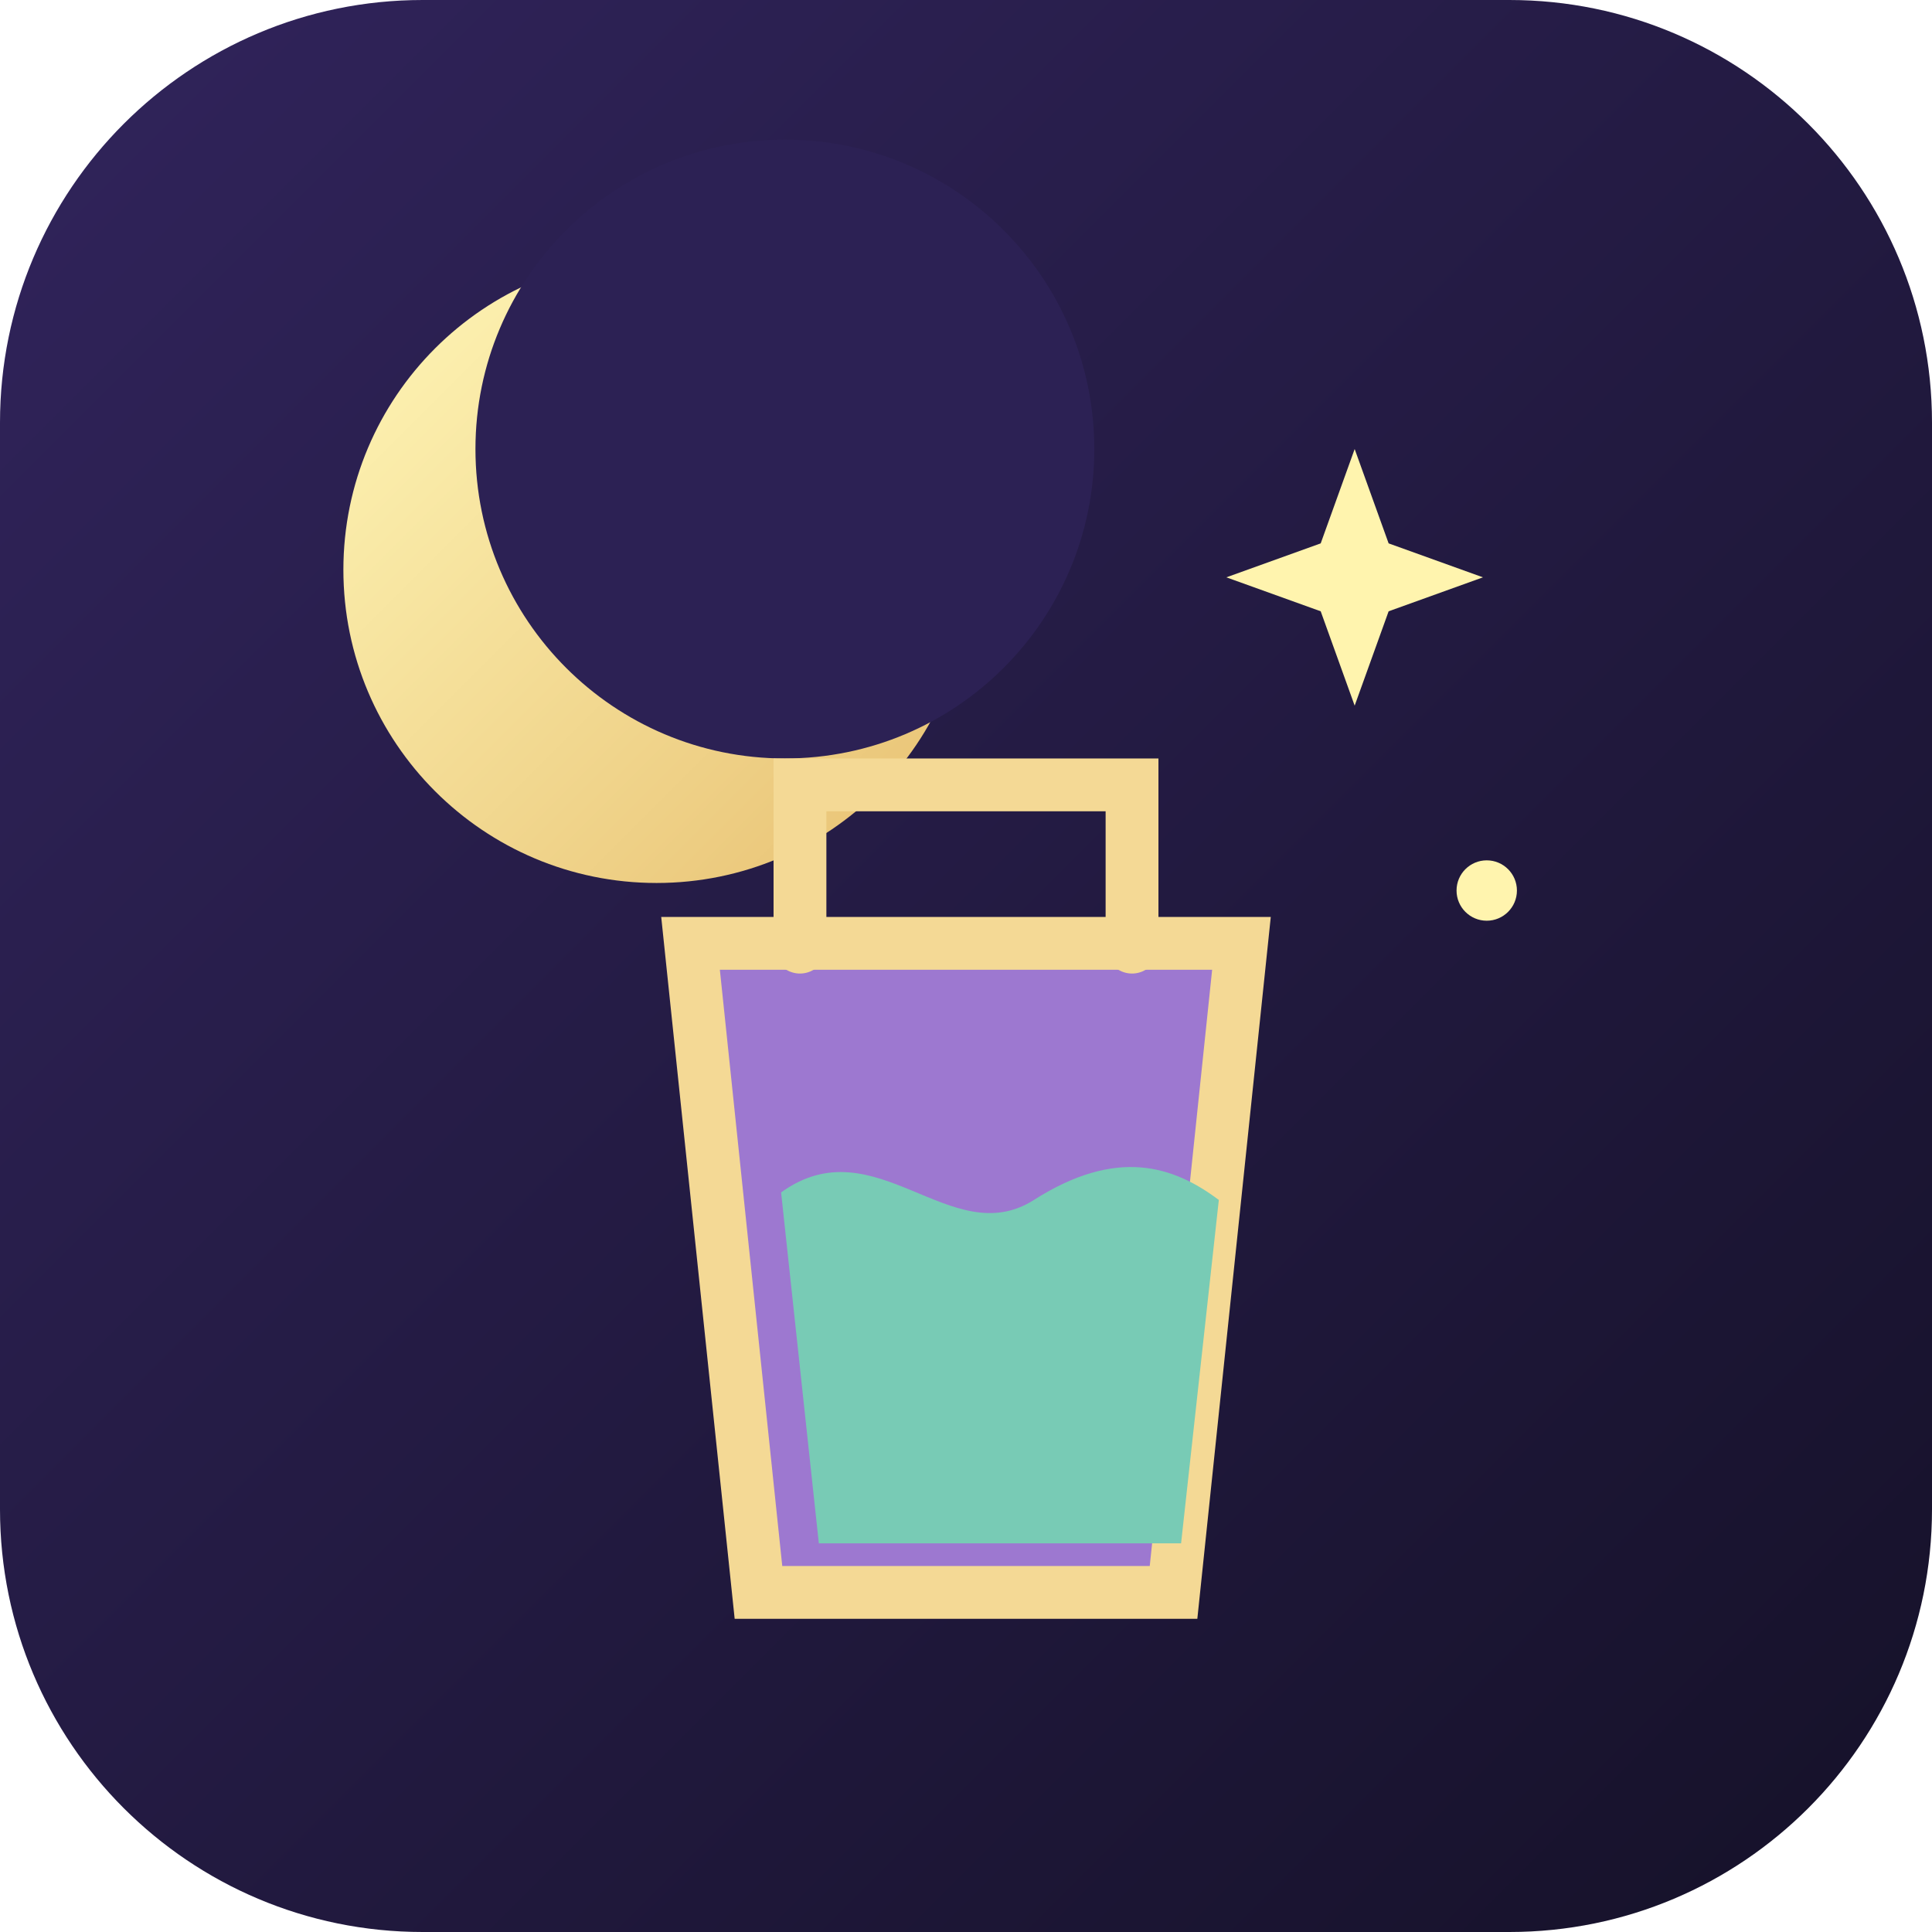
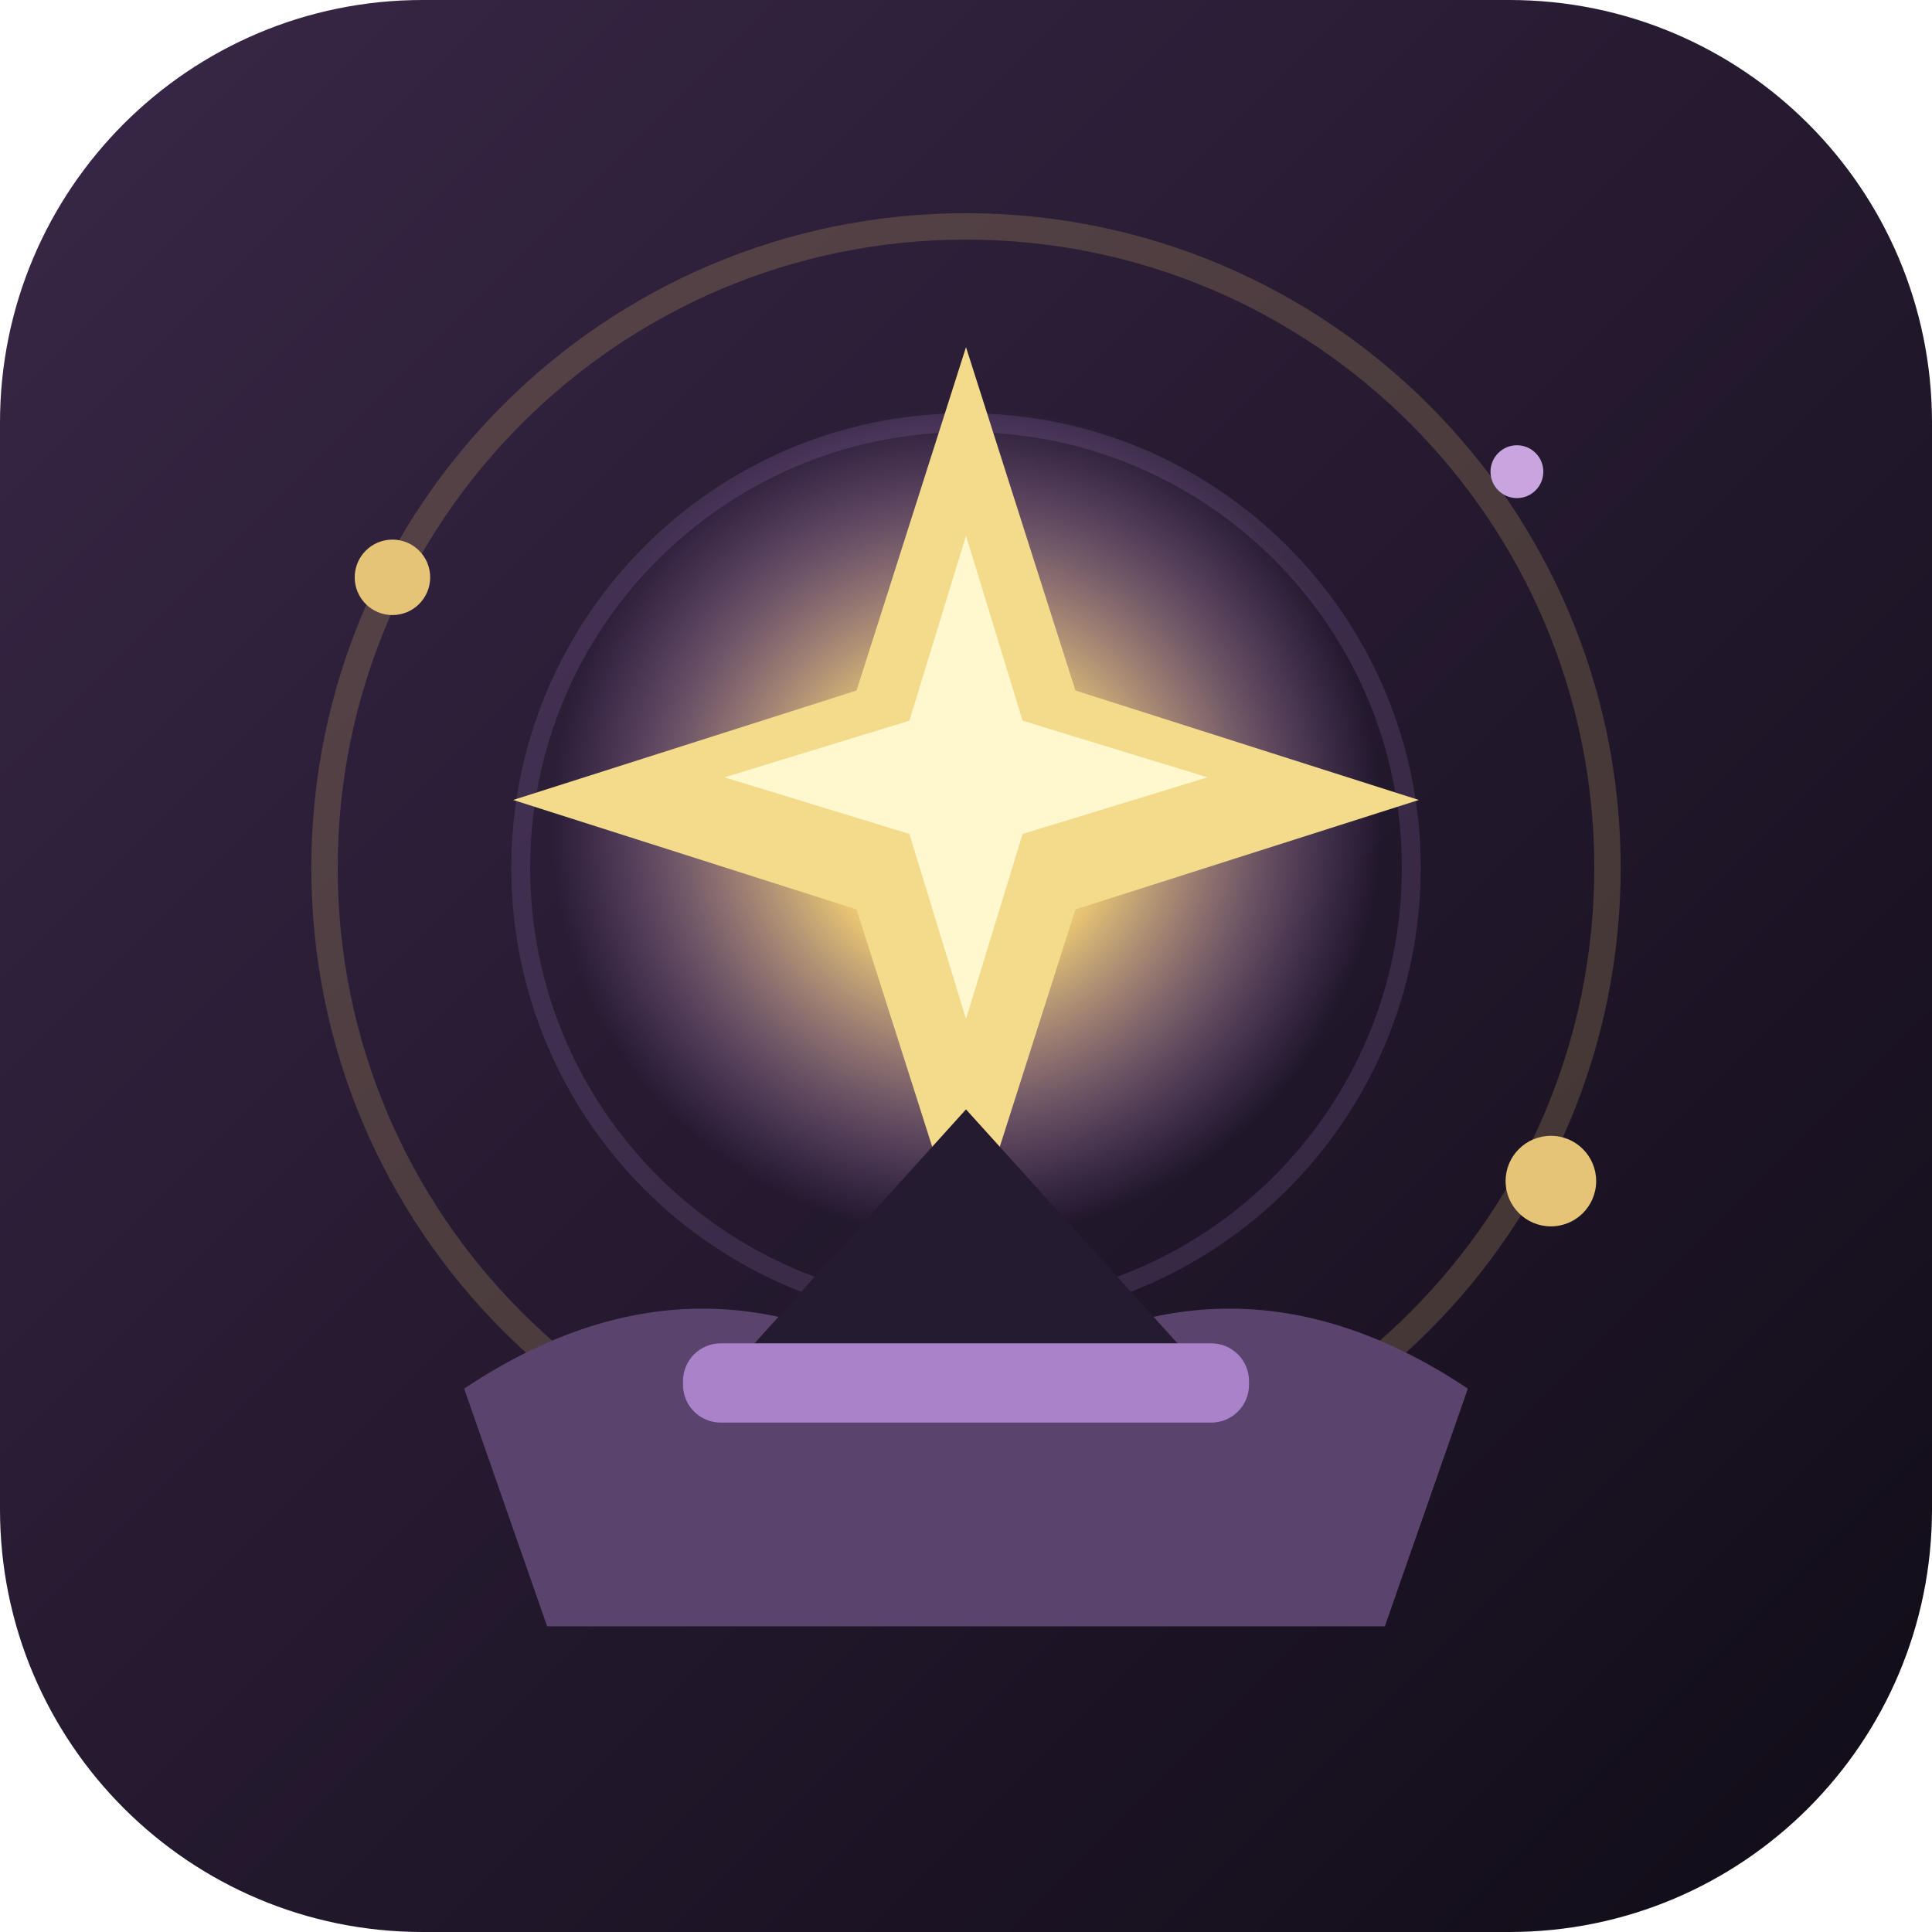
<svg xmlns="http://www.w3.org/2000/svg" viewBox="0 0 512 512">
  <defs>
    <linearGradient id="bg" x1="0" y1="0" x2="1" y2="1">
-       <stop stop-color="#31245c" />
-       <stop offset="1" stop-color="#151128" />
+       <stop stop-color="#392747" />
+       <stop offset="1" stop-color="#100c17" />
    </linearGradient>
-     <linearGradient id="moon" x1="0" y1="0" x2="1" y2="1">
-       <stop stop-color="#fff7b8" />
-       <stop offset="1" stop-color="#e7bf70" />
-     </linearGradient>
+     <radialGradient id="glow">
+       <stop stop-color="#fff6c7" />
+       <stop offset=".35" stop-color="#e7c573" />
+       <stop offset="1" stop-color="#ad7dcf" stop-opacity="0" />
+     </radialGradient>
  </defs>
  <rect width="512" height="512" rx="112" fill="url(#bg)" />
-   <circle cx="174" cy="151" r="83" fill="url(#moon)" />
-   <circle cx="208" cy="119" r="82" fill="#2c2154" />
-   <path d="M183 250h146l-18 172H201z" fill="#9d78d0" stroke="#f4d995" stroke-width="14" />
-   <path d="M212 251v-43h88v43" fill="none" stroke="#f4d995" stroke-width="14" stroke-linecap="round" />
-   <path d="M207 316c25-18 45 16 67 2s37-9 49 0l-10 91H217z" fill="#78cbb5" />
-   <path d="M359 119l9 25 25 9-25 9-9 25-9-25-25-9 25-9z" fill="#fff4ae" />
-   <circle cx="394" cy="236" r="8" fill="#fff4ae" />
+   <circle cx="256" cy="230" r="170" fill="none" stroke="#e6c477" stroke-opacity=".2" stroke-width="7" />
+   <circle cx="256" cy="230" r="118" fill="none" stroke="#b589d7" stroke-opacity=".16" stroke-width="5" />
+   <circle cx="256" cy="218" r="110" fill="url(#glow)" />
+   <path d="m256 92 29 91 91 29-91 29-29 91-29-91-91-29 91-29z" fill="#f4db8c" />
+   <path d="m256 142 15 49 49 15-49 15-15 49-15-49-49-15 49-15z" fill="#fff8cf" />
+   <path d="M123 368c45-30 89-28 133 5 44-33 88-35 133-5l-22 63H145z" fill="#5a436d" />
+   <path d="M190 367 256 294l66 73z" fill="#251b30" />
+   <rect x="181" y="356" width="150" height="21" rx="10" fill="#aa82ca" />
+   <circle cx="104" cy="153" r="10" fill="#e6c477" />
+   <circle cx="402" cy="125" r="7" fill="#c9a5df" />
+   <circle cx="411" cy="313" r="12" fill="#e6c477" />
</svg>
